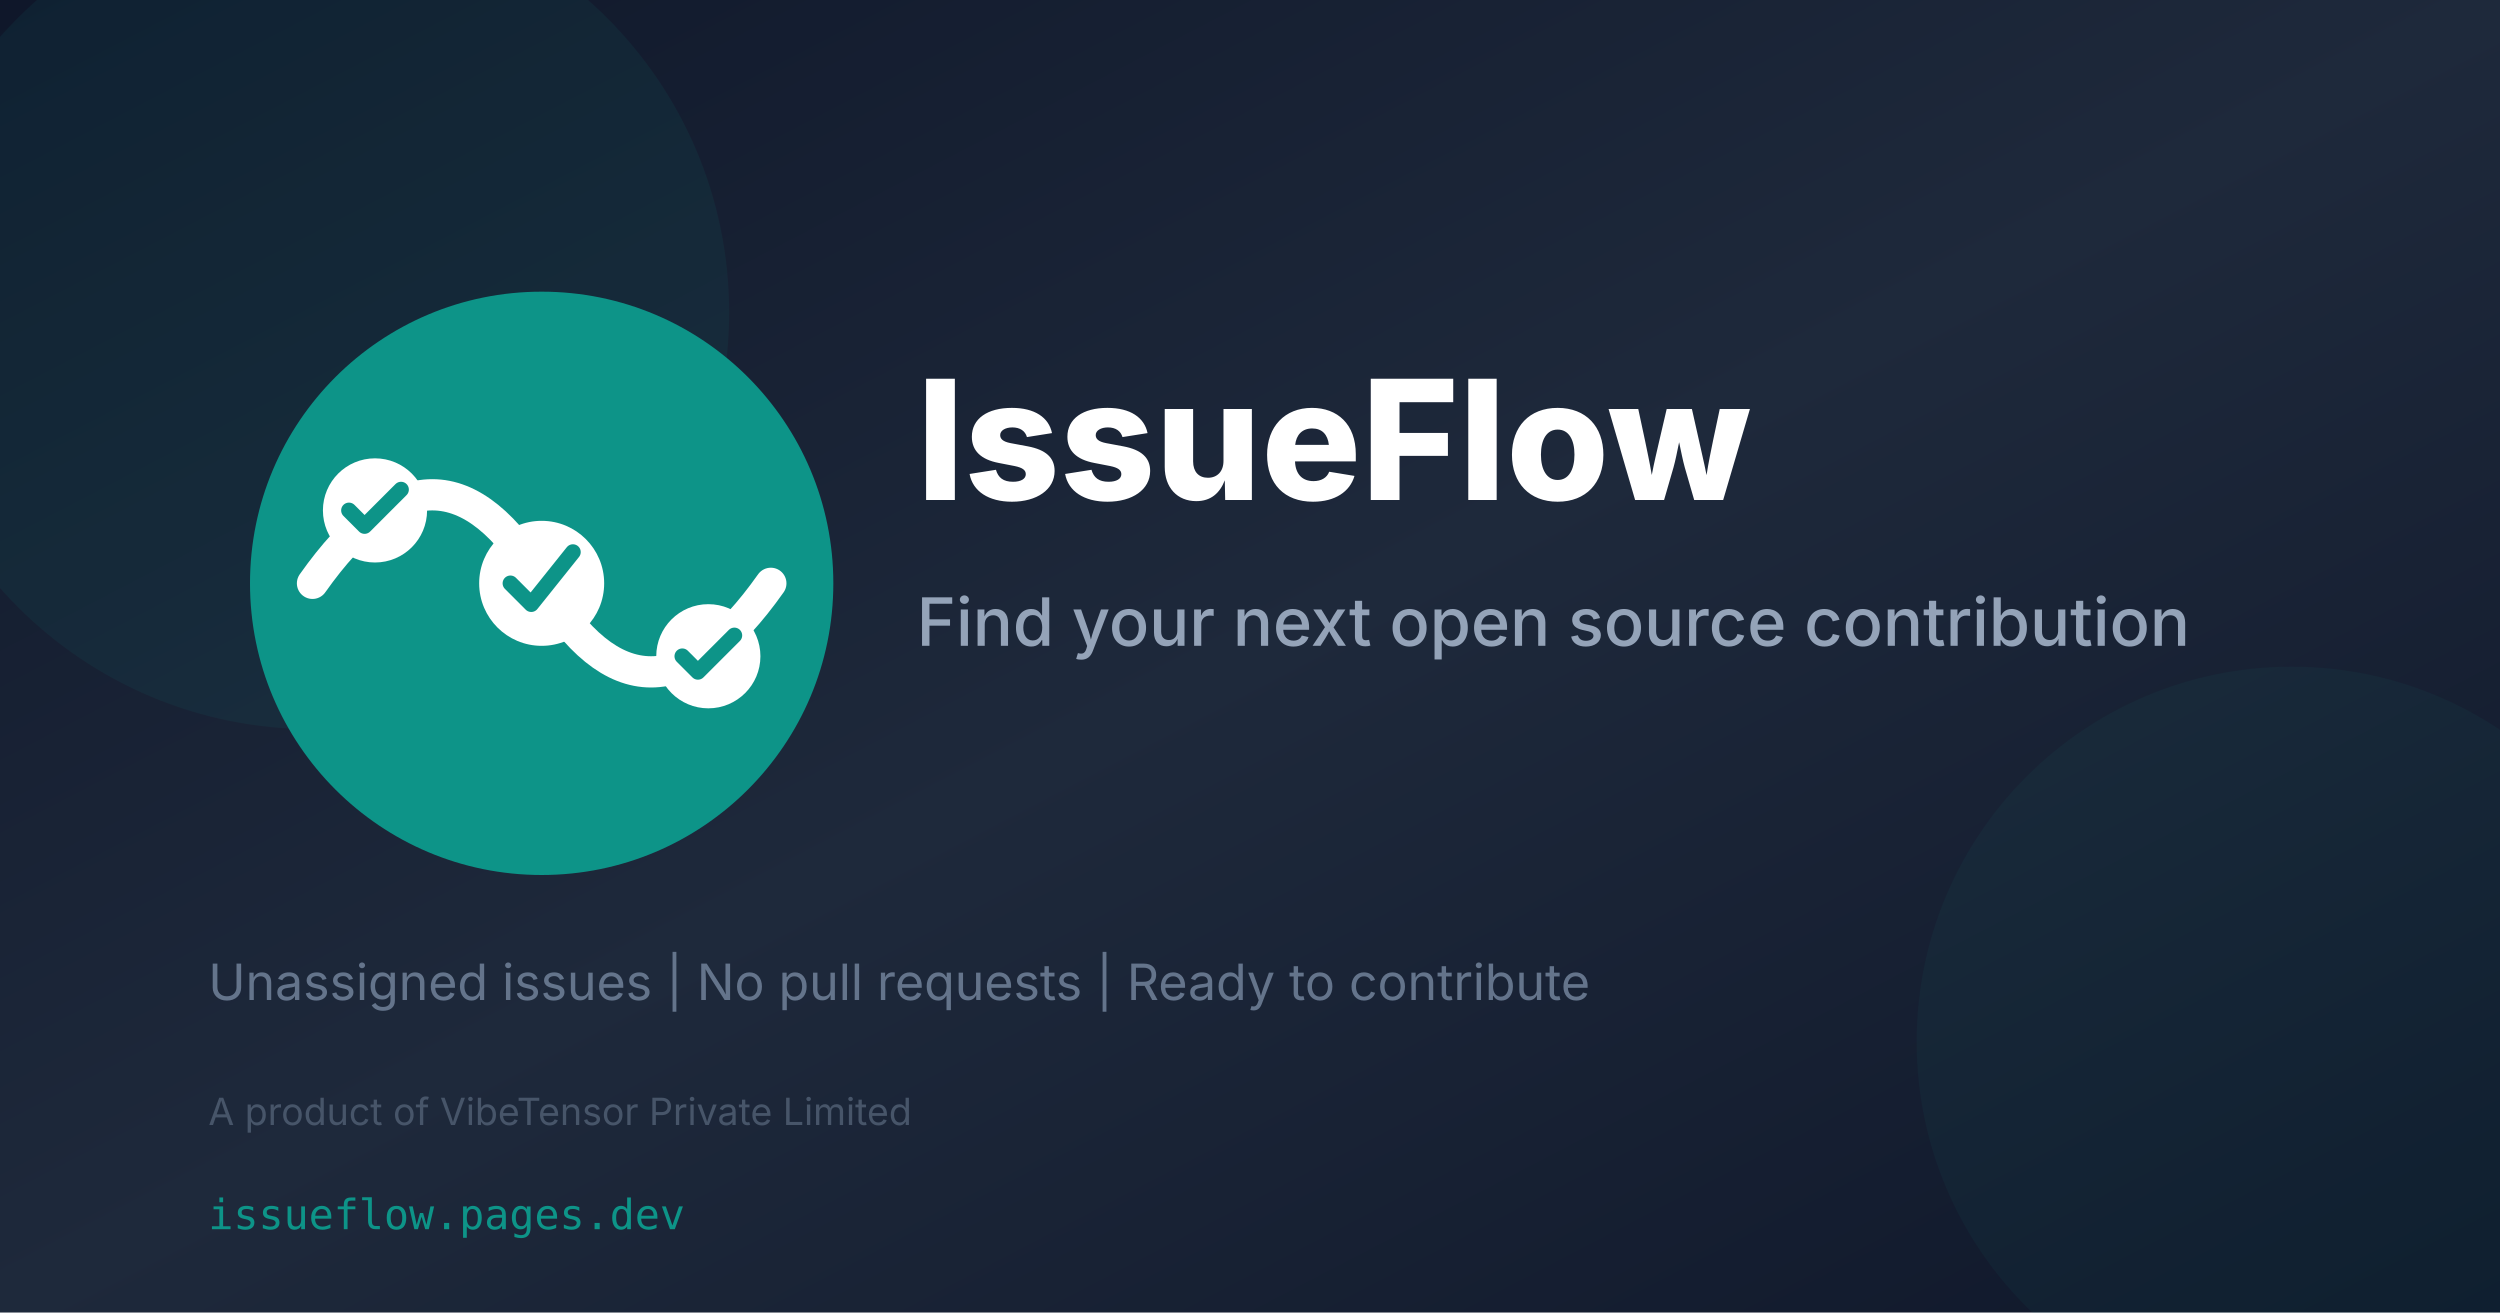
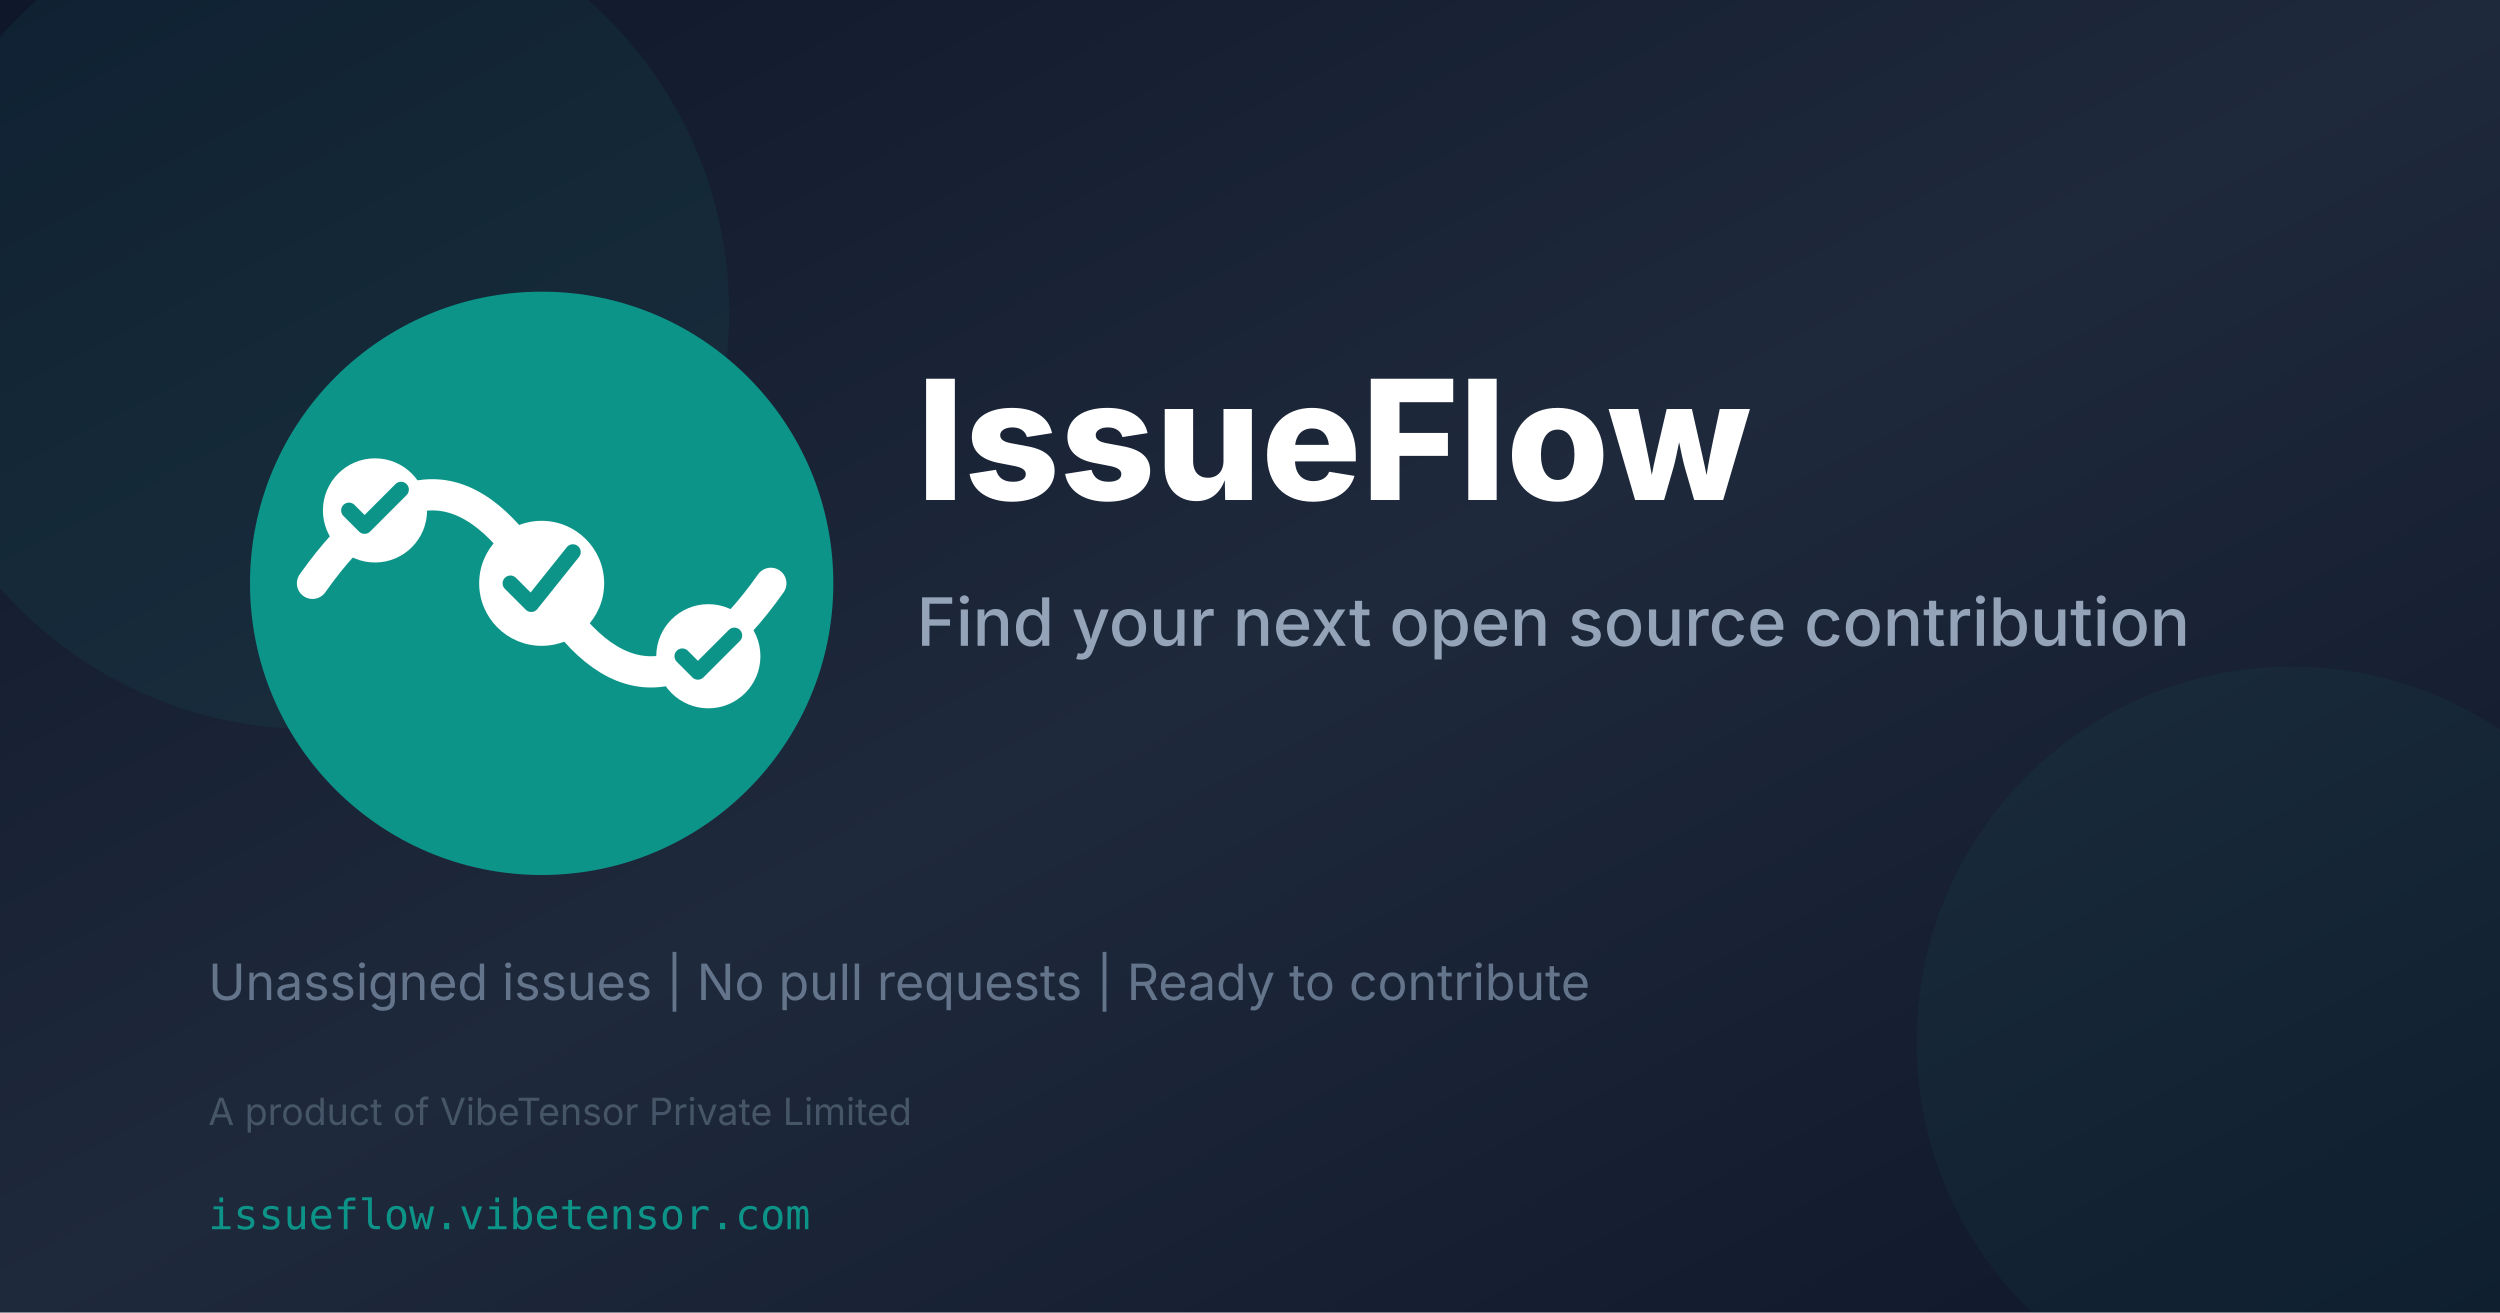
<svg xmlns="http://www.w3.org/2000/svg" width="1200" height="630">
  <defs>
    <linearGradient id="bgGradient" x1="0%" y1="0%" x2="100%" y2="100%">
      <stop offset="0%" style="stop-color:#0f172a" />
      <stop offset="50%" style="stop-color:#1e293b" />
      <stop offset="100%" style="stop-color:#0f172a" />
    </linearGradient>
  </defs>
  <rect width="1200" height="630" fill="url(#bgGradient)" />
  <circle cx="150" cy="150" r="200" fill="#0d9488" opacity="0.08" />
  <circle cx="1100" cy="500" r="180" fill="#0d9488" opacity="0.06" />
  <g transform="translate(100, 120) scale(2.5)">
    <circle cx="64" cy="64" r="56" fill="#0d9488" />
    <path d="M 20 64 Q 44 30, 64 64 Q 84 98, 108 64" stroke="#ffffff" stroke-width="6" fill="none" stroke-linecap="round" />
    <circle cx="32" cy="50" r="10" fill="#ffffff" />
    <circle cx="64" cy="64" r="12" fill="#ffffff" />
    <circle cx="96" cy="78" r="10" fill="#ffffff" />
    <path d="M 27 50 L 30 53 L 37 46" stroke="#0d9488" stroke-width="3" fill="none" stroke-linecap="round" stroke-linejoin="round" />
    <path d="M 58 64 L 62 68 L 70 58" stroke="#0d9488" stroke-width="3" fill="none" stroke-linecap="round" stroke-linejoin="round" />
    <path d="M 91 78 L 94 81 L 101 74" stroke="#0d9488" stroke-width="3" fill="none" stroke-linecap="round" stroke-linejoin="round" />
  </g>
  <text x="440" y="240" font-family="system-ui, -apple-system, 'Segoe UI', sans-serif" font-size="80" font-weight="800" fill="#ffffff">
    IssueFlow
  </text>
  <text x="440" y="310" font-family="system-ui, -apple-system, 'Segoe UI', sans-serif" font-size="32" font-weight="500" fill="#94a3b8">
    Find your next open source contribution
  </text>
  <text x="100" y="480" font-family="system-ui, -apple-system, 'Segoe UI', sans-serif" font-size="24" fill="#64748b">
    Unassigned issues  |  No pull requests  |  Ready to contribute
  </text>
  <text x="100" y="540" font-family="system-ui, -apple-system, 'Segoe UI', sans-serif" font-size="18" fill="#475569">
    A product of VibeTensor Private Limited
  </text>
  <text x="100" y="590" font-family="ui-monospace, 'SF Mono', monospace" font-size="20" fill="#0d9488">
-     issueflow.pages.dev
+     issueflow.vibetensor.com
  </text>
</svg>
